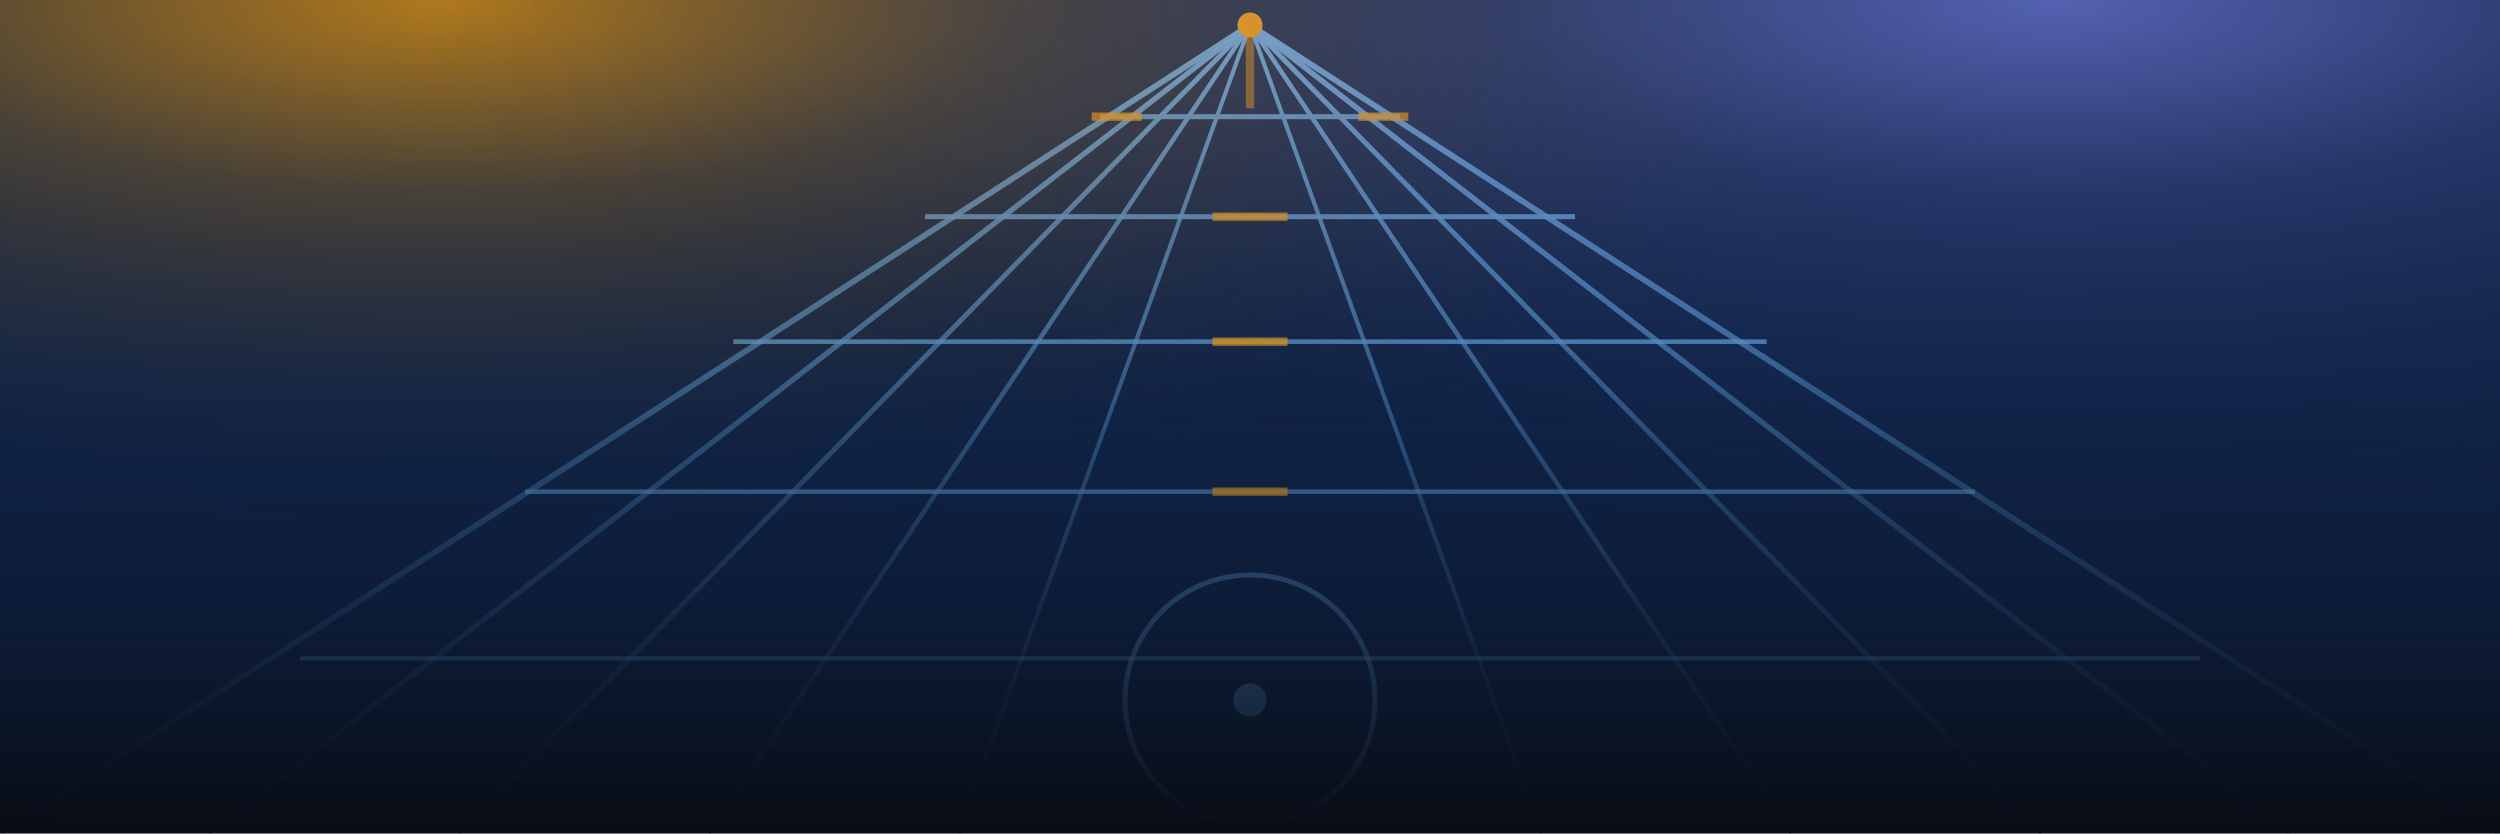
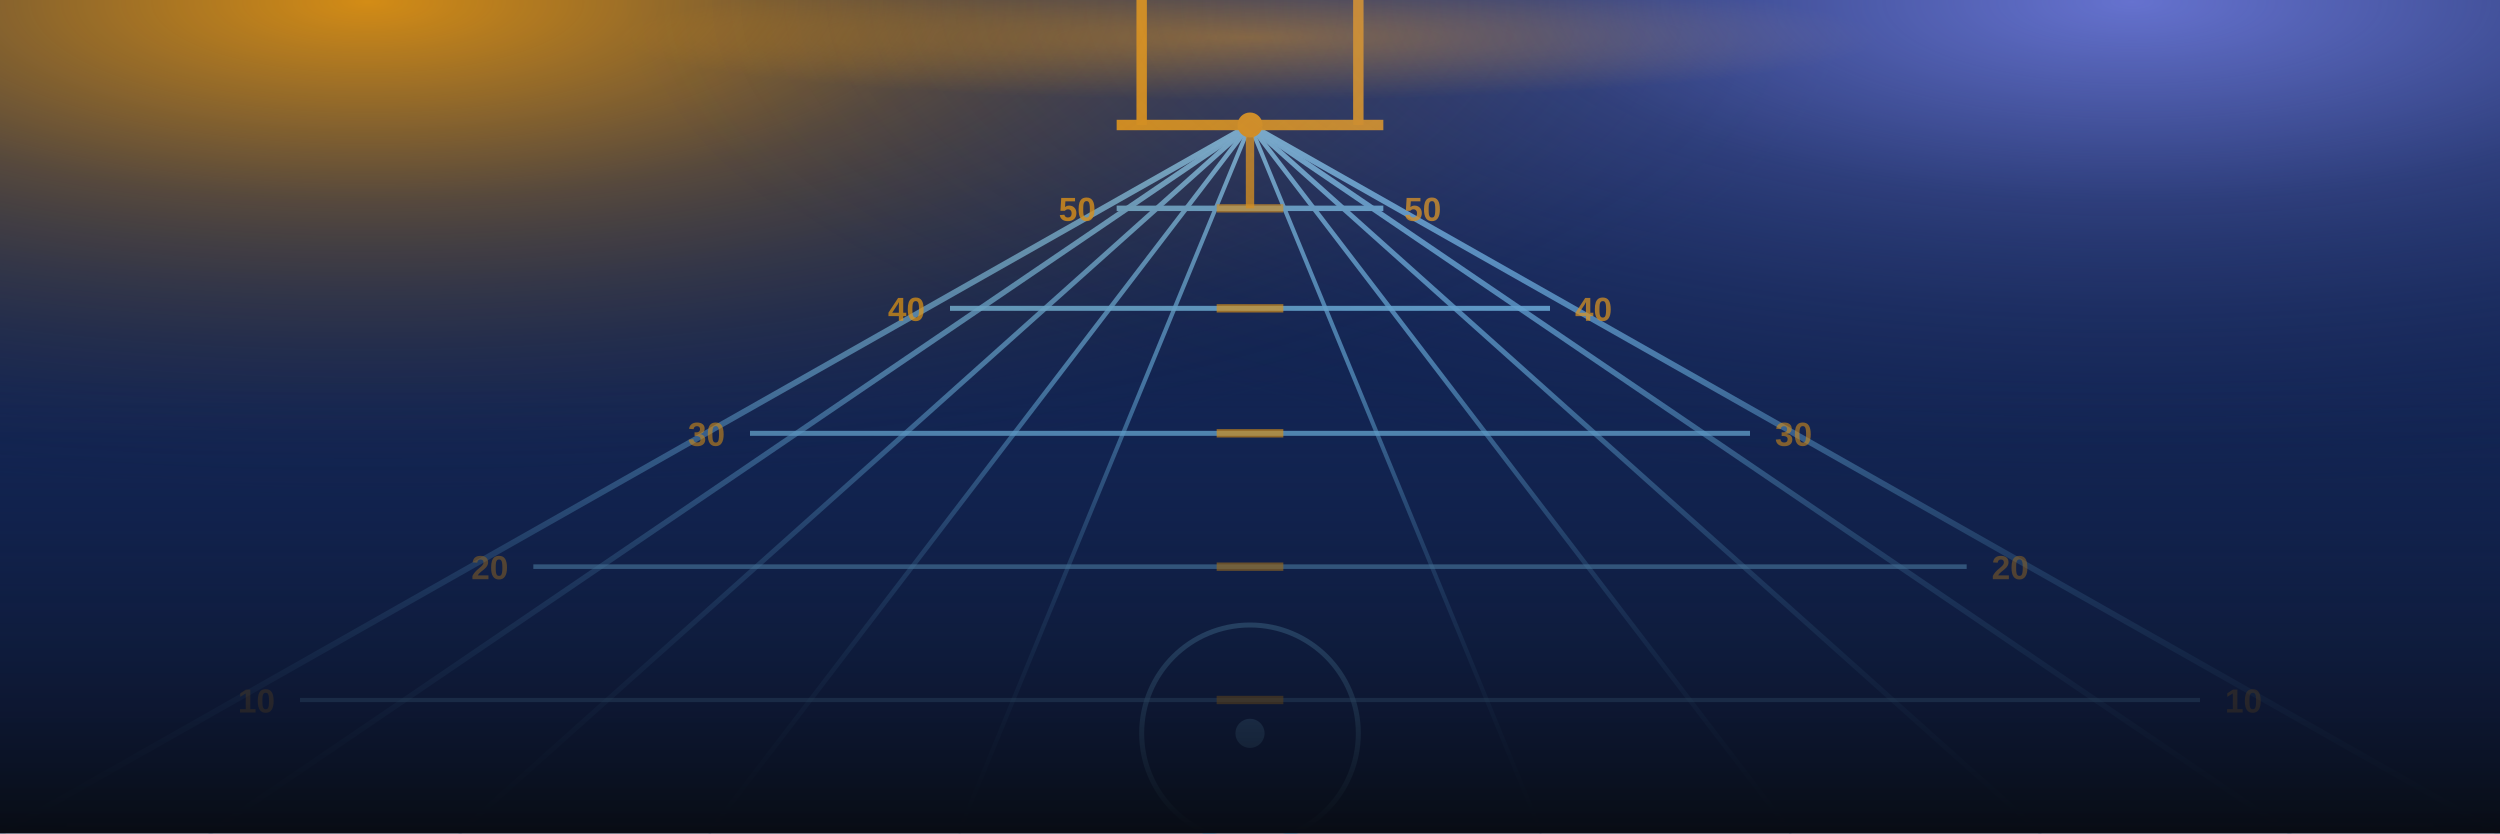
<svg xmlns="http://www.w3.org/2000/svg" width="600" height="200" viewBox="0 0 600 200">
  <defs>
-     <radialGradient id="gl" cx="18%" cy="0%" r="65%">
-       <stop offset="0%" stop-color="#f59e0b" stop-opacity="0.70" />
-       <stop offset="35%" stop-color="#f59e0b" stop-opacity="0.25" />
-       <stop offset="100%" stop-color="#0f2245" stop-opacity="0" />
+     <radialGradient id="gl" cx="15%" cy="0%" r="60%">
+       <stop offset="0%" stop-color="#f59e0b" stop-opacity="0.85" />
+       <stop offset="40%" stop-color="#f59e0b" stop-opacity="0.30" />
+       <stop offset="100%" stop-color="#122452" stop-opacity="0" />
    </radialGradient>
-     <radialGradient id="gr" cx="82%" cy="0%" r="65%">
-       <stop offset="0%" stop-color="#818cf8" stop-opacity="0.60" />
-       <stop offset="35%" stop-color="#818cf8" stop-opacity="0.20" />
-       <stop offset="100%" stop-color="#0f2245" stop-opacity="0" />
+     <radialGradient id="gr" cx="85%" cy="0%" r="60%">
+       <stop offset="0%" stop-color="#818cf8" stop-opacity="0.75" />
+       <stop offset="40%" stop-color="#818cf8" stop-opacity="0.25" />
+       <stop offset="100%" stop-color="#122452" stop-opacity="0" />
+     </radialGradient>
+     <radialGradient id="gp" cx="50%" cy="15%" r="25%">
+       <stop offset="0%" stop-color="#f59e0b" stop-opacity="0.50" />
+       <stop offset="100%" stop-color="#f59e0b" stop-opacity="0" />
    </radialGradient>
    <linearGradient id="fade" x1="0" y1="0" x2="0" y2="1">
-       <stop offset="40%" stop-color="#0f2245" stop-opacity="0" />
+       <stop offset="45%" stop-color="#122452" stop-opacity="0" />
      <stop offset="100%" stop-color="#080c14" stop-opacity="1" />
    </linearGradient>
    <linearGradient id="pl" x1="0" y1="0" x2="0" y2="1">
-       <stop offset="0%" stop-color="#6aaee8" stop-opacity="1.0" />
-       <stop offset="100%" stop-color="#2a5888" stop-opacity="0.2" />
+       <stop offset="0%" stop-color="#7ac4f0" stop-opacity="1.0" />
+       <stop offset="100%" stop-color="#2a5888" stop-opacity="0.15" />
    </linearGradient>
  </defs>
-   <rect width="600" height="200" fill="#0f2245" />
+   <rect width="600" height="200" fill="#122452" />
  <g stroke="url(#pl)" fill="none">
-     <line x1="300" y1="6" x2="0" y2="200" stroke-width="1.4" />
-     <line x1="300" y1="6" x2="50" y2="200" stroke-width="1.3" />
-     <line x1="300" y1="6" x2="110" y2="200" stroke-width="1.2" />
-     <line x1="300" y1="6" x2="170" y2="200" stroke-width="1.1" />
-     <line x1="300" y1="6" x2="230" y2="200" stroke-width="1.0" />
-     <line x1="300" y1="6" x2="300" y2="200" stroke-width="1.0" />
-     <line x1="300" y1="6" x2="370" y2="200" stroke-width="1.0" />
-     <line x1="300" y1="6" x2="430" y2="200" stroke-width="1.1" />
-     <line x1="300" y1="6" x2="490" y2="200" stroke-width="1.2" />
-     <line x1="300" y1="6" x2="550" y2="200" stroke-width="1.3" />
-     <line x1="300" y1="6" x2="600" y2="200" stroke-width="1.4" />
+     <line x1="300" y1="30" x2="0" y2="200" stroke-width="1.4" />
+     <line x1="300" y1="30" x2="50" y2="200" stroke-width="1.3" />
+     <line x1="300" y1="30" x2="110" y2="200" stroke-width="1.2" />
+     <line x1="300" y1="30" x2="170" y2="200" stroke-width="1.1" />
+     <line x1="300" y1="30" x2="230" y2="200" stroke-width="1.0" />
+     <line x1="300" y1="30" x2="300" y2="200" stroke-width="1.0" />
+     <line x1="300" y1="30" x2="370" y2="200" stroke-width="1.0" />
+     <line x1="300" y1="30" x2="430" y2="200" stroke-width="1.1" />
+     <line x1="300" y1="30" x2="490" y2="200" stroke-width="1.2" />
+     <line x1="300" y1="30" x2="550" y2="200" stroke-width="1.3" />
+     <line x1="300" y1="30" x2="600" y2="200" stroke-width="1.4" />
  </g>
-   <g stroke="#5a95cc" fill="none">
-     <line x1="264" y1="28" x2="336" y2="28" stroke-width="1.2" opacity="1.0" />
-     <line x1="222" y1="52" x2="378" y2="52" stroke-width="1.2" opacity="0.9" />
-     <line x1="176" y1="82" x2="424" y2="82" stroke-width="1.1" opacity="0.8" />
-     <line x1="126" y1="118" x2="474" y2="118" stroke-width="1.1" opacity="0.7" />
-     <line x1="72" y1="158" x2="528" y2="158" stroke-width="1.0" opacity="0.55" />
-     <line x1="14" y1="196" x2="586" y2="196" stroke-width="1.0" opacity="0.35" />
+   <g stroke="#6aaed8" fill="none">
+     <line x1="268" y1="50" x2="332" y2="50" stroke-width="1.3" opacity="1.0" />
+     <line x1="228" y1="74" x2="372" y2="74" stroke-width="1.2" opacity="0.90" />
+     <line x1="180" y1="104" x2="420" y2="104" stroke-width="1.2" opacity="0.80" />
+     <line x1="128" y1="136" x2="472" y2="136" stroke-width="1.1" opacity="0.65" />
+     <line x1="72" y1="168" x2="528" y2="168" stroke-width="1.0" opacity="0.50" />
+     <line x1="16" y1="198" x2="584" y2="198" stroke-width="1.0" opacity="0.30" />
  </g>
-   <g stroke="#f59e0b" fill="none" stroke-width="2" opacity="0.7">
-     <line x1="291" y1="118" x2="309" y2="118" />
-     <line x1="291" y1="82" x2="309" y2="82" />
-     <line x1="291" y1="52" x2="309" y2="52" />
-     <line x1="262" y1="28" x2="274" y2="28" />
-     <line x1="326" y1="28" x2="338" y2="28" />
+   <g font-family="Arial,sans-serif" font-size="8" font-weight="700" fill="#f59e0b" text-anchor="end">
+     <text x="263" y="53" opacity="0.80">50</text>
+     <text x="222" y="77" opacity="0.70">40</text>
+     <text x="174" y="107" opacity="0.60">30</text>
+     <text x="122" y="139" opacity="0.50">20</text>
+     <text x="66" y="171" opacity="0.40">10</text>
  </g>
-   <circle cx="300" cy="168" r="30" fill="none" stroke="#5a95cc" stroke-width="1.2" opacity="0.6" />
-   <circle cx="300" cy="168" r="4" fill="#5a95cc" opacity="0.7" />
-   <circle cx="300" cy="6" r="3" fill="#f59e0b" opacity="1.0" />
-   <rect x="299" y="6" width="2" height="20" fill="#f59e0b" opacity="0.5" />
+   <g font-family="Arial,sans-serif" font-size="8" font-weight="700" fill="#f59e0b" text-anchor="start">
+     <text x="337" y="53" opacity="0.80">50</text>
+     <text x="378" y="77" opacity="0.70">40</text>
+     <text x="426" y="107" opacity="0.60">30</text>
+     <text x="478" y="139" opacity="0.50">20</text>
+     <text x="534" y="171" opacity="0.40">10</text>
+   </g>
+   <g stroke="#f59e0b" fill="none" stroke-width="2" opacity="0.65">
+     <line x1="292" y1="50" x2="308" y2="50" />
+     <line x1="292" y1="74" x2="308" y2="74" />
+     <line x1="292" y1="104" x2="308" y2="104" />
+     <line x1="292" y1="136" x2="308" y2="136" />
+     <line x1="292" y1="168" x2="308" y2="168" />
+   </g>
+   <circle cx="300" cy="176" r="26" fill="none" stroke="#6aaed8" stroke-width="1.2" opacity="0.55" />
+   <circle cx="300" cy="176" r="3.5" fill="#6aaed8" opacity="0.60" />
+   <rect width="600" height="60" fill="url(#gp)" />
+   <line x1="274" y1="0" x2="274" y2="30" stroke="#f59e0b" stroke-width="2.5" opacity="0.95" />
+   <line x1="326" y1="0" x2="326" y2="30" stroke="#f59e0b" stroke-width="2.5" opacity="0.95" />
+   <line x1="268" y1="30" x2="332" y2="30" stroke="#f59e0b" stroke-width="2.5" opacity="0.95" />
+   <line x1="300" y1="30" x2="300" y2="50" stroke="#f59e0b" stroke-width="2.0" opacity="0.80" />
+   <circle cx="300" cy="30" r="3" fill="#f59e0b" opacity="1.0" />
  <rect width="600" height="200" fill="url(#gl)" />
  <rect width="600" height="200" fill="url(#gr)" />
  <rect width="600" height="200" fill="url(#fade)" />
</svg>
